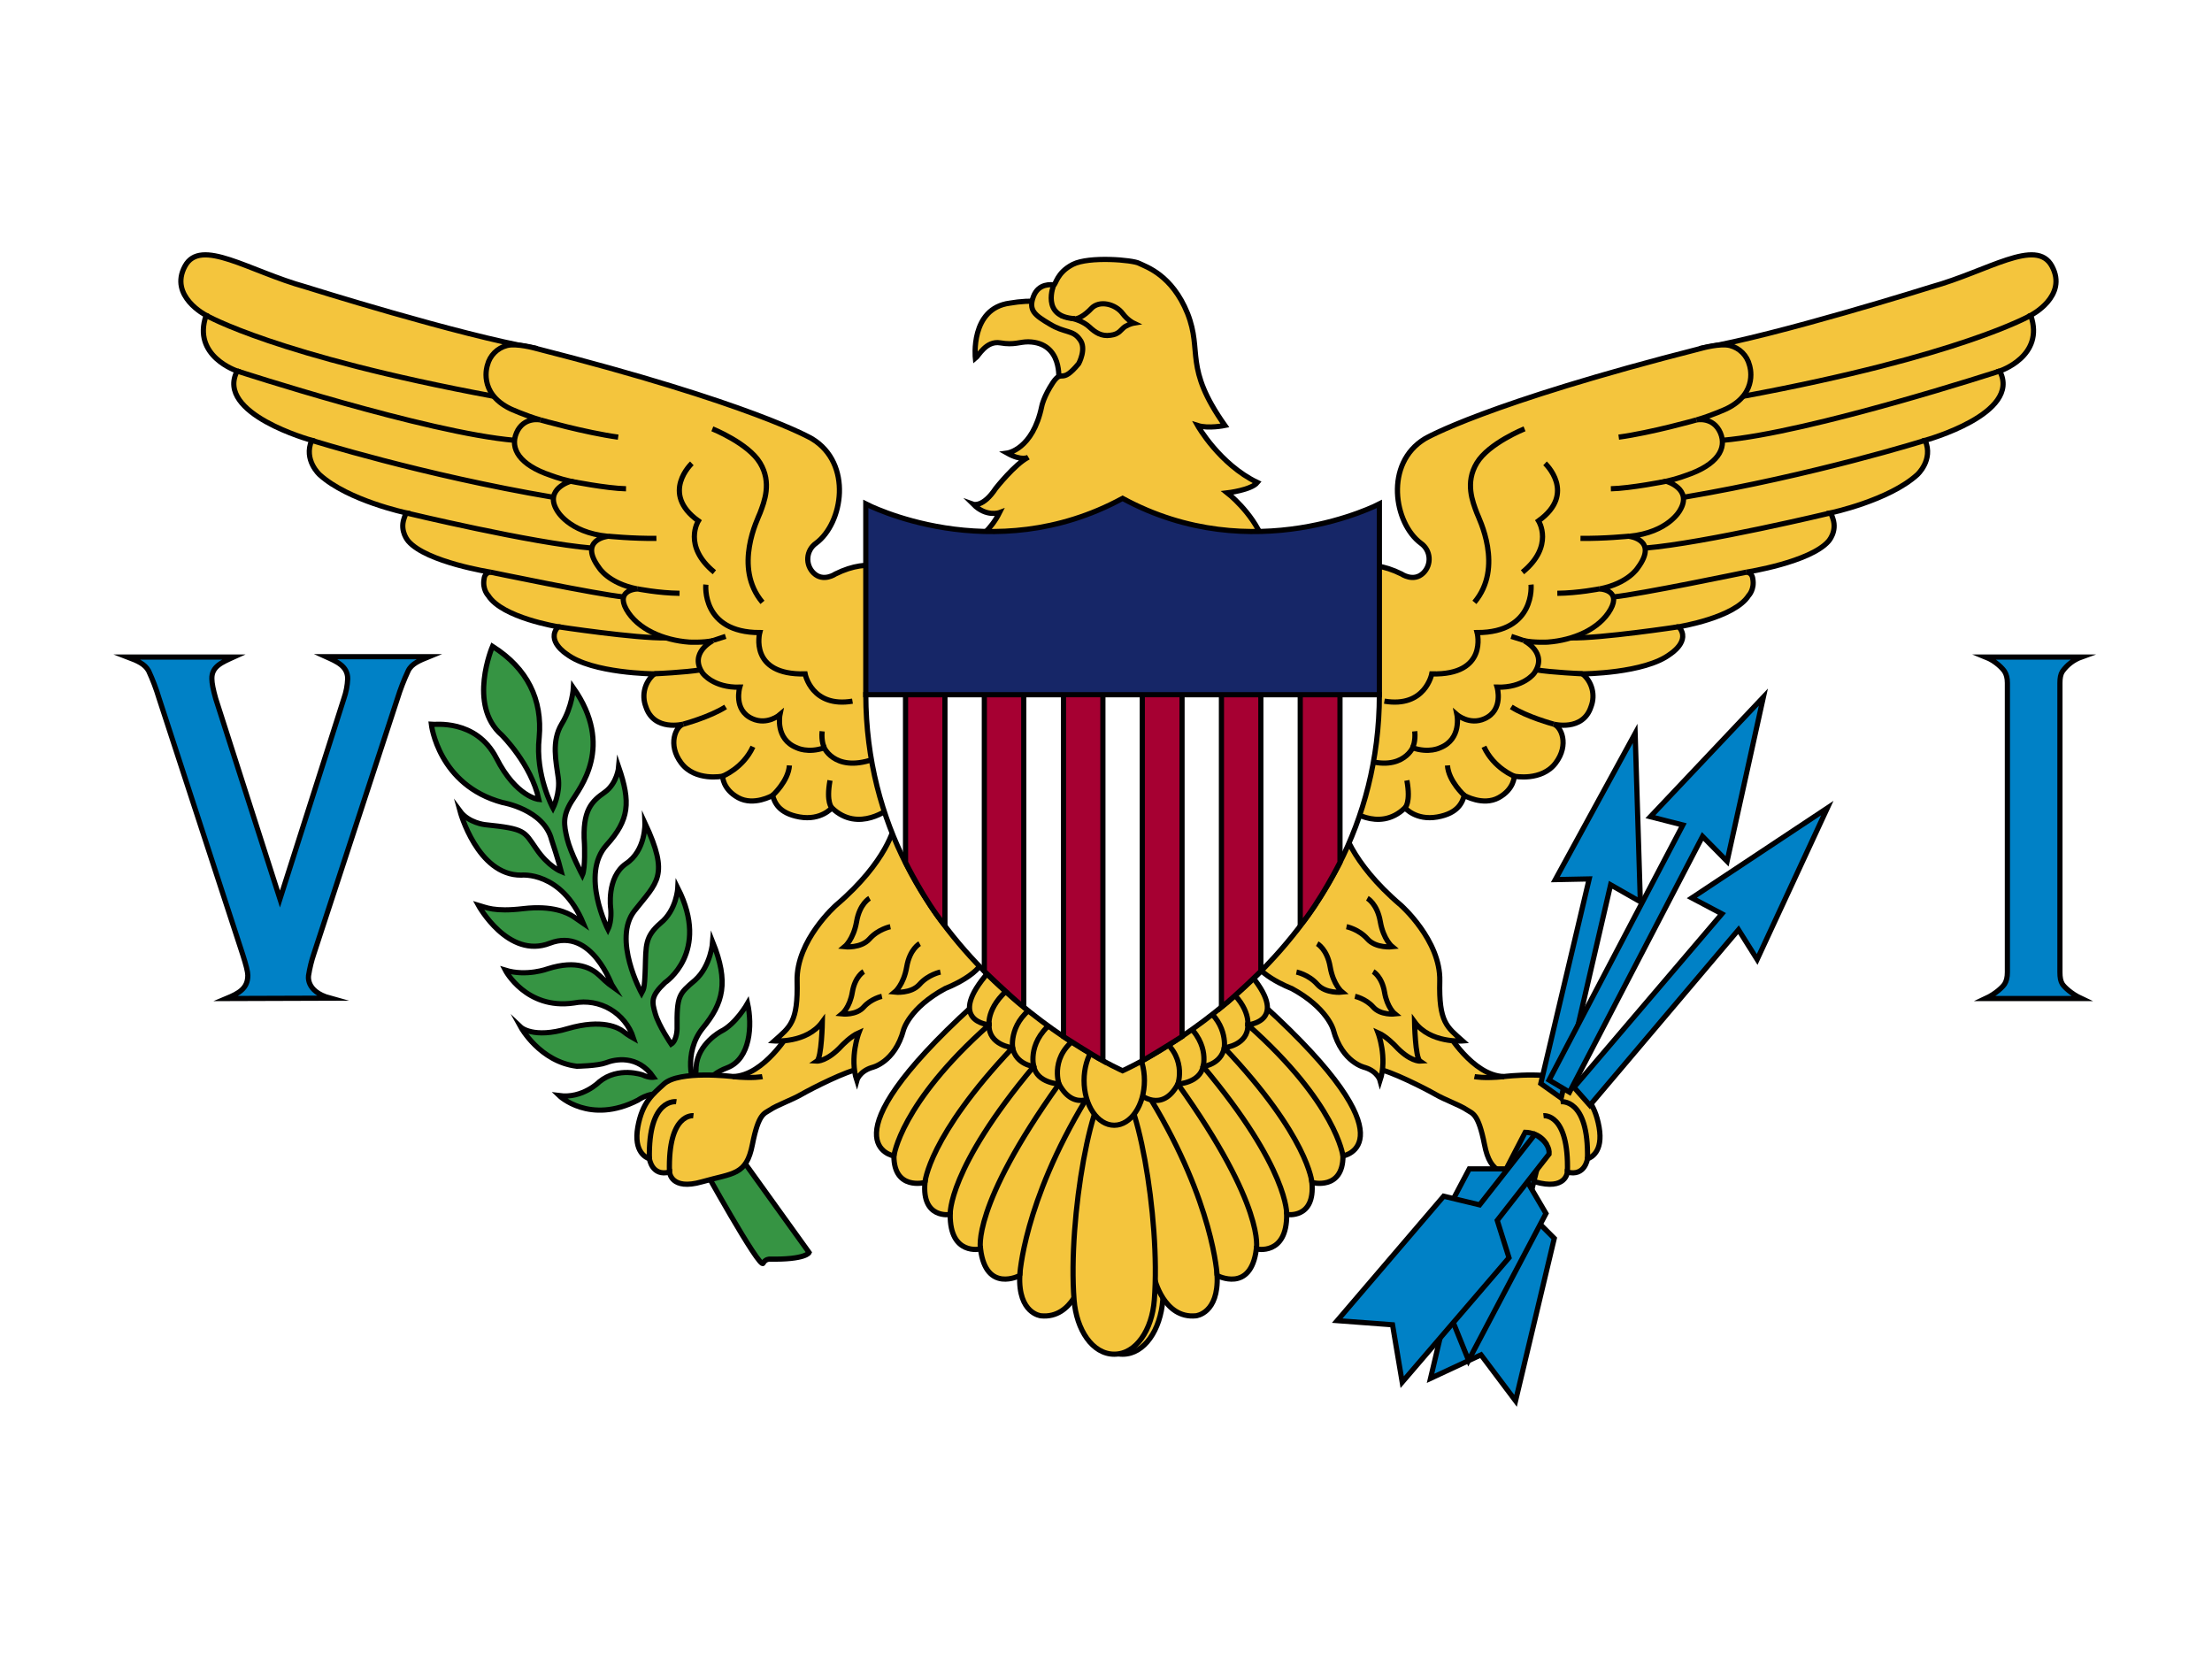
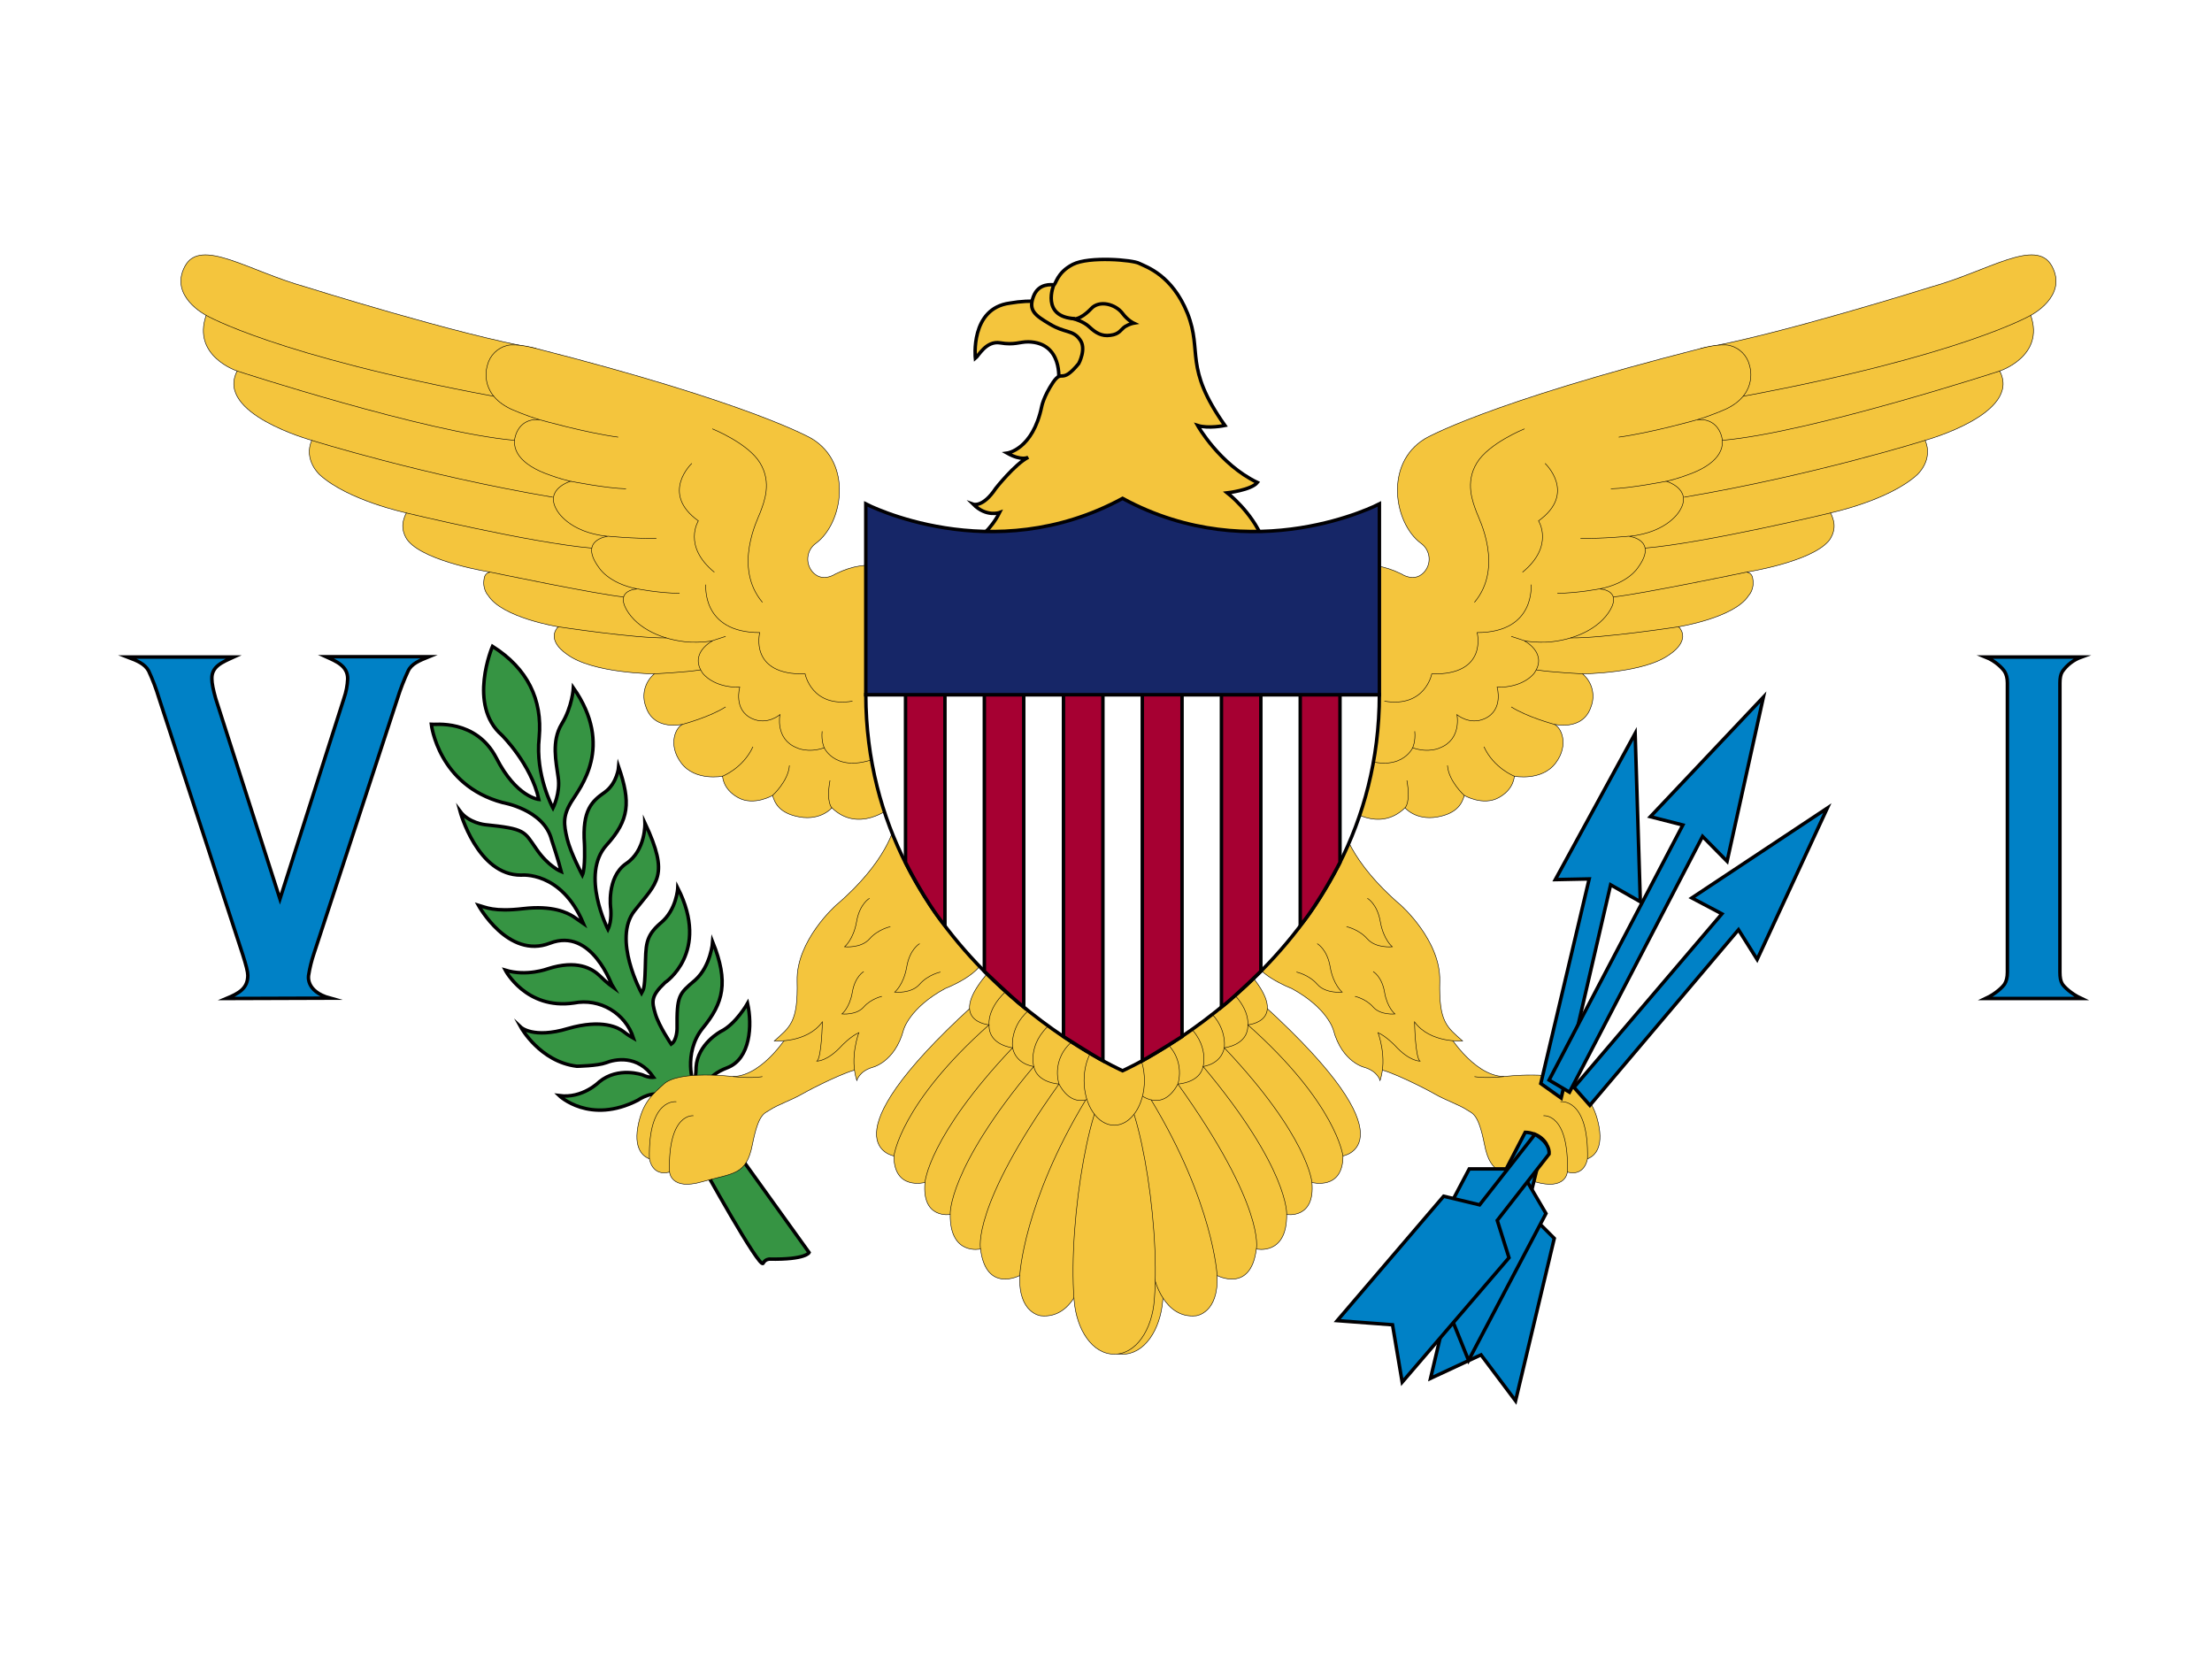
<svg xmlns="http://www.w3.org/2000/svg" xmlns:xlink="http://www.w3.org/1999/xlink" id="flag-icons-vi" viewBox="0 0 640 480">
  <path fill="#fff" d="M0 0h640v480H0z" />
-   <path fill="#369443" stroke="#010002" stroke-miterlimit="10" stroke-width="1.5" d="M204.3 315s-.5-3.6 6.2-6.1c6.6-2.6 7.2-12.2 5.8-18.6 0 0-3.4 6-7.7 8.1 0 0-6.8 3.6-7.2 10.4 0 0 0 2.5-.5 4.5-.3 1-3.4-8.6 2.4-15.8 6-7.3 7.6-13.3 2.9-25 0 0-.5 7-5.1 11.1-4.7 4-5.3 4.4-5.2 14 0 0 0 3.4-1.7 4.5 0 0-3.6-5.3-4.6-8.8-1-3.5-1.4-5 2.8-9 0 0 13.2-8.7 3.7-27.4 0 0-.3 6.4-5 10.2-4.5 3.9-4.2 6.4-4.4 13-.2 6.7-.6 6.2-1.1 7.2 0 0-8.5-15.6-2-23.8 6.5-8.3 10.2-10 3-25.4 0 0 .3 8-5.5 11.8-5.7 4-4.4 13-4.4 13s.4 3.5-.8 6c0 0-8.1-15.9-.4-24.4 6.6-7.3 7-12.4 3.5-22.6 0 0-.4 4.7-4 7.3-3.7 2.6-6.6 5.1-5.9 15 0 0 .3 7-.6 9 0 0-3.4-6.4-4.4-10.5-1-4.2-1.3-6.6 1.2-10.7s12.5-16 .6-33c0 0-.3 5.5-3.4 10.5-3 5-1.6 10.9-1 15.4.7 4.5-1.5 8.9-1.5 8.9s-5.2-9.5-4-20.4c1-11-3.4-20-13.5-26.4 0 0-7.3 17 2.7 25.7 0 0 8.5 8.4 10.7 18.6 0 0-6.5-.6-12.3-12-5.9-11.4-18-9.6-18.8-9.7 0 0 2 17.6 20.6 22.6 0 0 12 2 14.2 10.8 0 0 2 6 2.8 9.2 0 0-3.8-1.5-7.3-6.7-3.5-5-3-5.7-14.8-6.9 0 0-4.7-.5-7.2-3.9 0 0 5 18.6 17.7 18.5 0 0 11.6-1.3 18 14l-2.9-2c-1.7-1.1-6-3.3-14.5-2.3s-10.9-.4-13-1c0 0 8.6 15.7 20.7 11 12.2-4.7 18 12.4 18.2 12.7 0 0-1.7-1.2-3.8-3.3-2.2-2.1-6.6-4.7-15-2 0 0-6.1 2.3-12.3.4 0 0 6 11.5 19.8 9.5a15.1 15.1 0 0 1 17.3 10.2s-1.8-1-3-2c-1.3-1-6-3.7-16-.8-10 3-13.6-.4-13.6-.4s5.5 10 16.2 11.3c0 0 6-.1 8.4-1 2.5-1 9.2-2.5 13.8 4.2 0 0-1.3.2-3.2-.7 0 0-7-2.5-12.5 2 0 0-4.8 4.9-11.6 4 0 0 8.8 8.5 22.8 1.3 0 0 4.7-3.4 8.2-.8 3.5 2.7 11.5-2.6 11.5-2.6z" />
-   <g fill="#f4c53d" stroke="#010002" stroke-miterlimit="10" stroke-width="1.5">
+   <path fill="#369443" stroke="#010002" stroke-miterlimit="10" strokeWidth="1.5" d="M204.3 315s-.5-3.6 6.2-6.1c6.6-2.6 7.2-12.2 5.8-18.6 0 0-3.4 6-7.7 8.1 0 0-6.8 3.6-7.2 10.4 0 0 0 2.5-.5 4.5-.3 1-3.4-8.6 2.4-15.8 6-7.3 7.6-13.3 2.9-25 0 0-.5 7-5.1 11.1-4.7 4-5.3 4.4-5.2 14 0 0 0 3.4-1.7 4.5 0 0-3.6-5.3-4.6-8.8-1-3.5-1.4-5 2.8-9 0 0 13.2-8.7 3.7-27.4 0 0-.3 6.4-5 10.2-4.5 3.9-4.2 6.4-4.4 13-.2 6.7-.6 6.2-1.1 7.2 0 0-8.5-15.6-2-23.8 6.5-8.3 10.2-10 3-25.4 0 0 .3 8-5.5 11.8-5.7 4-4.4 13-4.4 13s.4 3.5-.8 6c0 0-8.1-15.9-.4-24.4 6.6-7.3 7-12.4 3.5-22.6 0 0-.4 4.7-4 7.3-3.7 2.6-6.6 5.1-5.9 15 0 0 .3 7-.6 9 0 0-3.4-6.4-4.4-10.5-1-4.2-1.3-6.6 1.2-10.7s12.5-16 .6-33c0 0-.3 5.5-3.4 10.5-3 5-1.6 10.9-1 15.4.7 4.5-1.5 8.9-1.5 8.9s-5.2-9.5-4-20.4c1-11-3.4-20-13.5-26.4 0 0-7.3 17 2.7 25.7 0 0 8.5 8.4 10.7 18.6 0 0-6.5-.6-12.3-12-5.9-11.4-18-9.6-18.8-9.7 0 0 2 17.6 20.6 22.6 0 0 12 2 14.2 10.8 0 0 2 6 2.8 9.2 0 0-3.8-1.5-7.3-6.7-3.5-5-3-5.7-14.8-6.9 0 0-4.7-.5-7.2-3.9 0 0 5 18.6 17.7 18.5 0 0 11.6-1.3 18 14l-2.9-2c-1.7-1.1-6-3.3-14.5-2.3s-10.9-.4-13-1c0 0 8.6 15.7 20.7 11 12.2-4.7 18 12.4 18.2 12.7 0 0-1.7-1.2-3.8-3.3-2.2-2.1-6.6-4.7-15-2 0 0-6.1 2.3-12.3.4 0 0 6 11.5 19.8 9.5a15.1 15.1 0 0 1 17.3 10.2s-1.8-1-3-2c-1.3-1-6-3.7-16-.8-10 3-13.6-.4-13.6-.4s5.5 10 16.2 11.3c0 0 6-.1 8.4-1 2.5-1 9.2-2.5 13.8 4.2 0 0-1.3.2-3.2-.7 0 0-7-2.5-12.5 2 0 0-4.8 4.9-11.6 4 0 0 8.8 8.5 22.8 1.3 0 0 4.7-3.4 8.2-.8 3.5 2.7 11.5-2.6 11.5-2.6z" />
+   <g fill="#f4c53d" stroke="#010002" stroke-miterlimit="10" strokeWidth="1.5">
    <path d="M282.2 103.7s-1.6-14.5 10-16a38 38 0 0 1 18 1.2l5.5 10.6-2 7.2-7.4 3.4s1.3-11-8.8-11.2c-2.6 0-4 1-8.1.3s-6.3 3.8-7.2 4.5z" />
    <path d="M363.8 139.6c-1.8 2.2-8.7 3-8.7 3s7.1 5.5 10.2 13.3c3 7.7-82.4 0-82.4 0s3.8-2.6 6.3-7.6c0 0-3.8 1.4-7.6-2.4 0 0 2.8 1 6.5-4.6 0 0 5.5-7 9.4-9 0 0-1.8 1.2-6.1-1.2 0 0 7.4-1 10-13.5 0 0 .5-2.8 3.3-7 2.8-4 2.2.9 7.4-5.4 0 0 2.4-4.4.3-7-2-2.8-4.3-1.8-8.6-4.4-4.4-2.6-6.3-4-4.8-8s5.3-3.4 5.9-3.4.8-3.5 5.5-5.9 17.4-1.3 19.2-.3c2 1 9.5 3.3 14 14.5 4.4 11.2-1.2 15.4 10.8 32.4 0 0-4.8 1-7.9 0 0 0 6.3 11.2 17.3 16.5z" />
    <path fill="none" d="M311 92.2c-10-.5-6.1-9.8-6.1-9.8" />
    <path d="M328 93.5s-1.7-.8-3.2-2.8c-2-2.7-6.7-4-9.1-1.4 0 0-2.5 2.8-4.8 3 0 0 2.6.7 4.3 2.3 1.7 1.6 3.5 2.8 6.1 2.4 2.6-.3 3-1.7 4.2-2.5 1.3-.8 2.5-1 2.5-1z" />
  </g>
-   <path fill="#369443" stroke="#010002" stroke-miterlimit="10" stroke-width="1.5" d="M202.8 336.5s-.2-6.4 7.8-6.8l23.5 32.7s-.9 2.1-11.5 1.9c0 0-1.2 0-1.8 1.2-.9 2-18-29-18-29z" />
-   <g id="vi-a" fill="#f4c53d" stroke="#010002" stroke-width="10" transform="translate(3.6 26.2)scale(.15055)">
+   <path fill="#369443" stroke="#010002" stroke-miterlimit="10" strokeWidth="1.5" d="M202.8 336.5s-.2-6.4 7.8-6.8l23.5 32.7s-.9 2.1-11.5 1.9c0 0-1.2 0-1.8 1.2-.9 2-18-29-18-29z" />
+   <g id="vi-a" fill="#f4c53d" stroke="#010002" strokeWidth="10" transform="translate(3.6 26.2)scale(.15055)">
    <path d="M1495 1807.9s-49.9 85.6-110.2 87c0 0-103.7-12.6-133 14.5-20.5 18.9-41.4 34.5-50 82.8-8.4 48.3 16.5 58.7 22.4 60.8 0 0 4.6 34.5 38.7 25.5 0 0 2 36 62.2 18.7 60.3-17.3 85.3-11.8 97-71.8 11.9-60.1 22.8-59.1 33.5-66.3 14.4-9.7 41.5-18.8 61.6-30.4 18-10.4 87.2-45.6 110.8-48.3 23.6-2.8 18.4-82.2 18.4-82.2h-61l-29.5-43.5zm192-429.4s-61 49.7-112.2 0c0 0-20.6 24.8-62 17.6-41.2-7.3-48.1-29-52-41.4 0 0-35.8 20.8-66 4.3-30-16.4-30-41.3-30-41.3s-52.5 10.4-79.4-25.2c-26.9-35.5-10.5-70.7 4-74.9 0 0-56.7 14.9-72.2-33.8a56 56 0 0 1 16.4-62.8s-119.4-.6-168.4-38c0 0-40.7-25.6-16.4-52.5 0 0-107.5-17.2-134.4-60 0 0-11.8-11.8-7.9-32.5 0 0 .7-11.7 12.5-12.4 0 0-122.6-19-158-59.4 0 0-17-18.6-8.5-43.5 0 0 1.8-6.5 4.7-11 0 0-111.6-23.5-166.6-73.2 0 0-31.8-28.3-15.4-66.3 0 0-186.5-51-143.3-133.2 0 0-87.2-28.3-59.6-107 0 0-72.1-36.6-40.7-94.6 30.1-55.5 122.6 9.7 232 40 0 0 296.4 93.2 442.3 118l414.6 617.3 241.9 93.2z" />
    <path d="M1689.9 923.9s-38.9-29.2-108.2 5.1c0 0-23.3 16.1-41.7-1.5a37.3 37.3 0 0 1 4.3-57.5c51.7-38.3 70.8-153.2-7.8-200.9 0 0-114-67.6-532.3-174 0 0-35-9.8-53.8-5.1a52 52 0 0 0-37.6 37.8S894 581.1 957 611.6c0 0 28.4 13 57.7 21.4 0 0-32.2-7-46 24.8-13 30.4 6 61.5 65 81.5 0 0 16 6.2 38.7 11.7 0 0-50.5 14.5-26.2 55.3 0 0 21.6 42.8 98 50.4 0 0-57 6.2-16.8 60.4 0 0 17.7 29.7 73.4 40.7 0 0-42.2 1.4-21 39.3 21.4 38 71.5 59.4 120.9 62.9 0 0 26.7 1.4 45.4-2.8 0 0-47 23.5-19.4 62.8 0 0 20.3 28 71.1 26.6 0 0-13.1 44 24.1 60.6 29 13 53.1-7.8 53.1-7.8s-9.8 47.1 32.5 63.7c0 0 21.1 10.9 52.6 0 0 0 24 53.9 109.6 16 85.6-37.7 20.2-355.1 20.2-355.1zm5 489.4s-12.5 67.4-112 152.2c0 0-76.8 67.7-74.9 145.7 2 79.5-13.7 88.4-43.9 115.3 0 0 62.3 4.9 92.4-36.6 0 0-1.3 69-10.5 75.3 0 0 19.6 1.2 47.9-29.7 0 0 17-18 32.8-24.9 0 0-18.4 47.7-4 91.9 0 0 4.6-17.3 28.9-24.9 0 0 44-9 61-72.5 0 0 11.1-42 80-79.4 0 0 78-29.4 76-67.8-2-38.5-173.6-244.6-173.6-244.6z" />
    <path stroke-miterlimit="10" d="M2056.5 2282.2s-17.9 78.8-80 72.5c0 0-43.9-4.2-40.6-77.4 0 0-64.9 34.6-75.4-51 0 0-59 13.7-58.3-66.3 0 0-55 9.6-48.5-61.5 0 0-59.7 16-59.7-51 0 0-139.6-23.2 151.4-288.6l259.6 154.6z" />
    <path d="M2085.4 1928.3s-43.3 38.4-74.1-19c0 0-42-2-48.5-33.8 0 0-34.1-3.4-40.7-35.9 0 0-46.5-4.8-45.2-44.1 0 0-84.6-6.6 0-102.4 84.6-95.8 228.1 159 228.1 159zm48.2-23.8c42 0 89.5 262 77.2 419.9-4.5 57.3-35.2 104.1-77.2 104.1s-72.6-46.8-77-104.1c-12.4-157.9 35.1-419.9 77-419.9" />
    <ellipse cx="2133.6" cy="1902.5" rx="58" ry="86" />
    <path fill="none" stroke-miterlimit="10" d="M1935.9 2277.3s6.6-138.7 126.8-337.6m-202.2 286.6s-18.7-80.1 150.8-317c0 0-19.7-56.5 40.6-92.8M1802.2 2160s-5.3-86.7 160.6-284.5c0 0-14.7-51 45.4-91.8m-254.5 314.8s6.2-87.6 168.4-258.9c0 0-8-52.4 50-84.9m-278 292.8s11.7-100.1 182.8-252c0 0-5.9-39.4 51.1-79.4" />
    <path fill="none" d="M372.3 432s134.3 77.8 552.9 155.6M431.9 539S795.6 657.6 965 672.2m-389.9 0s213.4 67 463.3 109.3m-281.2 30.3s241 57.9 356.2 67.5M919 925.6s203.9 42.5 255.5 47.6m-125.7 57.3s148.8 22.6 208 21.4m-23.2 69s60.2-2.8 89.1-7.6m-33.4 104.3s51.2-13.8 81.3-33.1m-5.9 133.2s39.4-15.2 58.4-56.6m37.7 93.6s30.4-27.3 32.4-57.7m81.6 81.5s-11.4-9.9-3.6-52.7m-11.1-62.8s-6-12.2-4-31.6m-211-581.3s68.8 27.6 91.7 65.6c23 38 7.9 74.9 0 96-3.9 10.7-52.4 104.2 4.6 171.9M1346 1057s.4-.3 24.6-8m-169.8-91.4s41 8.2 81.3 8.6m-138-109.8s48.2 4.9 93.5 4.2m-165.2-109.8s69.5 13.8 106.8 14.5M1014.7 633s85.7 24.4 149.4 33.1m141.6 50.4s-61.6 57.3 12.5 110.5c0 0-30.8 48.3 30.8 98.7m-16.4 23.8s-9.2 92.2 103.6 92.2c0 0-21.7 82.1 87.2 79.4 0 0 12.4 65.6 91 52.4M1441.3 1895s-17.9 4-56.6 0m-108.8 48.3s-54.4-8.3-51.8 109.8m84.6-82.9s-49.2-6.2-46 108.4m520.7-384.5s-23.6 4.8-40 23.5c-16.3 18.6-47.8 15.1-47.8 15.1s17-13.8 23-48.3c5.8-34.5 24.9-44.9 24.9-44.9m-56.3-32.6s-23.6 4.8-40 23.4c-16.4 18.7-47.9 15.2-47.9 15.2s17-13.8 23-48.3c5.9-34.5 24.9-44.9 24.9-44.9m23.7 188.5s-20.6 4.3-34.9 20.5c-14.3 16.3-41.8 13.3-41.8 13.3s15-12 20-42.2c5.2-30.1 21.8-39.2 21.8-39.2" />
  </g>
-   <use xlink:href="#vi-a" width="100%" height="100%" stroke="#010002" stroke-width="10" transform="matrix(-1 0 0 1 647.2 0)" />
-   <path fill="#0081c6" stroke="#010002" stroke-miterlimit="10" stroke-width="1.5" d="m466 256-14.3 61.7-5.9-4.2 14-59.2-9.8.2 23.1-42.3 1.5 48.7zm37 13-43 50.8-4.6-5.2 42.8-50.2-8.7-4.6 39.2-26-20.3 43.8z" />
-   <path fill="#0081c6" stroke="#010002" stroke-miterlimit="10" stroke-width="1.5" d="m492.6 242-38.5 74-5.9-3.5 38.7-73.8-9.4-2.4 32.7-34.6-10.5 47.5zm-48 96.6-2.9 11.7 8 8-11.2 47-10-13.3-14.6 6.8 11.1-47 10.4-3 2.6-11.7s3.2-1.2 6.6 1.5z" />
-   <path fill="#0081c6" stroke="#010002" stroke-miterlimit="10" stroke-width="1.5" d="m447.3 330.8-5.7 10.6 5.7 9.7-22.4 42.5-6.3-15.6-15.9 2.6 22.4-42.4h10.7l5.5-10.6s4 0 6 3.2z" />
-   <path fill="#0081c6" stroke="#010002" stroke-miterlimit="10" stroke-width="1.5" d="m448.2 333.9-15 19.2 3.4 10.8-30.9 36-2.8-16.6-16-1.2 30.8-36 10.4 2.5 16-20.4s4.4 2.2 4.1 5.7zm-382.7-45c3.6-1.5 6.2-2.9 6.2-6.7 0-1-.5-3-1.5-6.1L46 202a59 59 0 0 0-3-7.9c-1.1-2-3.2-2.9-6.1-4h30.7c-3.3 1.5-6.4 2.7-6.3 6.3 0 1.3.4 3.2 1.1 5.7l18.6 58 18.5-58a20 20 0 0 0 1.1-5.7c0-3.7-3.2-5-6.3-6.4h29.8c-2.7 1.1-5 2-6 4.1a63 63 0 0 0-3.1 8L90.8 276a37.9 37.9 0 0 0-1.5 6.1s-1.1 4.7 6.2 6.7zm515.3-7.6v-83.7c0-1.4-.3-2.5-.8-3.3s-2.5-3-5.5-4.2h27.7a11.5 11.5 0 0 0-5.5 4.2c-.5.8-.7 1.9-.7 3.3v83.7c0 1.5.2 2.6.7 3.4.5.8 2.5 2.8 5.5 4.2h-27.7c3-1.4 5-3.4 5.5-4.2.5-.8.8-1.9.8-3.4z" />
-   <path fill="#fff" stroke="#010002" stroke-width="1.5" d="M324.8 309.8S399 276.9 399.1 201H250.5c.2 76 74.3 108.8 74.3 108.8z" />
-   <path fill="#a60032" stroke="#010002" stroke-width="1.5" d="M262 201v48.5s5.6 11.3 11.4 18.3V201zm22.8 0v80s7.2 7 11.4 10.4V201zm22.9 0v98.9s8.1 5.2 11.4 7v-106h-11.4zm80 0v48.5s-5.7 11.3-11.5 18.3V201zm-22.9 0v80s-7.1 7-11.4 10.4V201zm-22.8 0v98.9s-8.2 5.2-11.5 7v-106H342z" />
-   <path fill="#162667" stroke="#010002" stroke-miterlimit="10" stroke-width="1.5" d="M399.1 145.8s-36.4 19-74.3-1.6c-37.9 20.6-74.3 1.6-74.3 1.6V201h148.6z" />
+   <use xlink:href="#vi-a" width="100%" height="100%" stroke="#010002" strokeWidth="10" transform="matrix(-1 0 0 1 647.2 0)" />
+   <path fill="#0081c6" stroke="#010002" stroke-miterlimit="10" strokeWidth="1.5" d="m466 256-14.3 61.7-5.9-4.2 14-59.2-9.8.2 23.1-42.3 1.5 48.7zm37 13-43 50.8-4.6-5.2 42.8-50.2-8.7-4.6 39.2-26-20.3 43.8z" />
+   <path fill="#0081c6" stroke="#010002" stroke-miterlimit="10" strokeWidth="1.5" d="m492.6 242-38.5 74-5.9-3.5 38.7-73.8-9.4-2.4 32.7-34.6-10.5 47.5zm-48 96.6-2.9 11.7 8 8-11.2 47-10-13.3-14.6 6.8 11.1-47 10.4-3 2.6-11.7s3.2-1.2 6.6 1.5z" />
+   <path fill="#0081c6" stroke="#010002" stroke-miterlimit="10" strokeWidth="1.5" d="m447.3 330.8-5.7 10.6 5.7 9.7-22.4 42.5-6.3-15.6-15.9 2.6 22.4-42.4h10.7l5.5-10.6s4 0 6 3.2z" />
+   <path fill="#0081c6" stroke="#010002" stroke-miterlimit="10" strokeWidth="1.5" d="m448.2 333.9-15 19.2 3.4 10.8-30.9 36-2.8-16.6-16-1.2 30.8-36 10.4 2.5 16-20.4s4.4 2.2 4.1 5.7zm-382.7-45c3.6-1.5 6.2-2.9 6.2-6.7 0-1-.5-3-1.5-6.1L46 202a59 59 0 0 0-3-7.9c-1.1-2-3.2-2.9-6.1-4h30.7c-3.3 1.5-6.4 2.7-6.3 6.3 0 1.3.4 3.2 1.1 5.7l18.6 58 18.5-58a20 20 0 0 0 1.1-5.7c0-3.7-3.2-5-6.3-6.4h29.8c-2.7 1.1-5 2-6 4.1a63 63 0 0 0-3.1 8L90.8 276a37.9 37.9 0 0 0-1.5 6.1s-1.1 4.7 6.2 6.7zm515.3-7.6v-83.7c0-1.4-.3-2.5-.8-3.3s-2.5-3-5.5-4.2h27.7a11.5 11.5 0 0 0-5.5 4.2c-.5.8-.7 1.9-.7 3.3v83.7c0 1.5.2 2.6.7 3.4.5.8 2.5 2.8 5.5 4.2h-27.7c3-1.4 5-3.4 5.5-4.2.5-.8.8-1.9.8-3.4z" />
+   <path fill="#fff" stroke="#010002" strokeWidth="1.5" d="M324.8 309.8S399 276.9 399.1 201H250.5c.2 76 74.3 108.8 74.3 108.8z" />
+   <path fill="#a60032" stroke="#010002" strokeWidth="1.5" d="M262 201v48.5s5.6 11.3 11.4 18.3V201zm22.8 0v80s7.2 7 11.4 10.4V201zm22.9 0v98.9s8.1 5.2 11.4 7v-106h-11.4zm80 0v48.5s-5.7 11.3-11.5 18.3V201zm-22.9 0v80s-7.1 7-11.4 10.4V201zm-22.8 0v98.9s-8.2 5.2-11.5 7v-106H342z" />
+   <path fill="#162667" stroke="#010002" stroke-miterlimit="10" strokeWidth="1.5" d="M399.1 145.8s-36.4 19-74.3-1.6c-37.9 20.6-74.3 1.6-74.3 1.6V201h148.6z" />
</svg>
